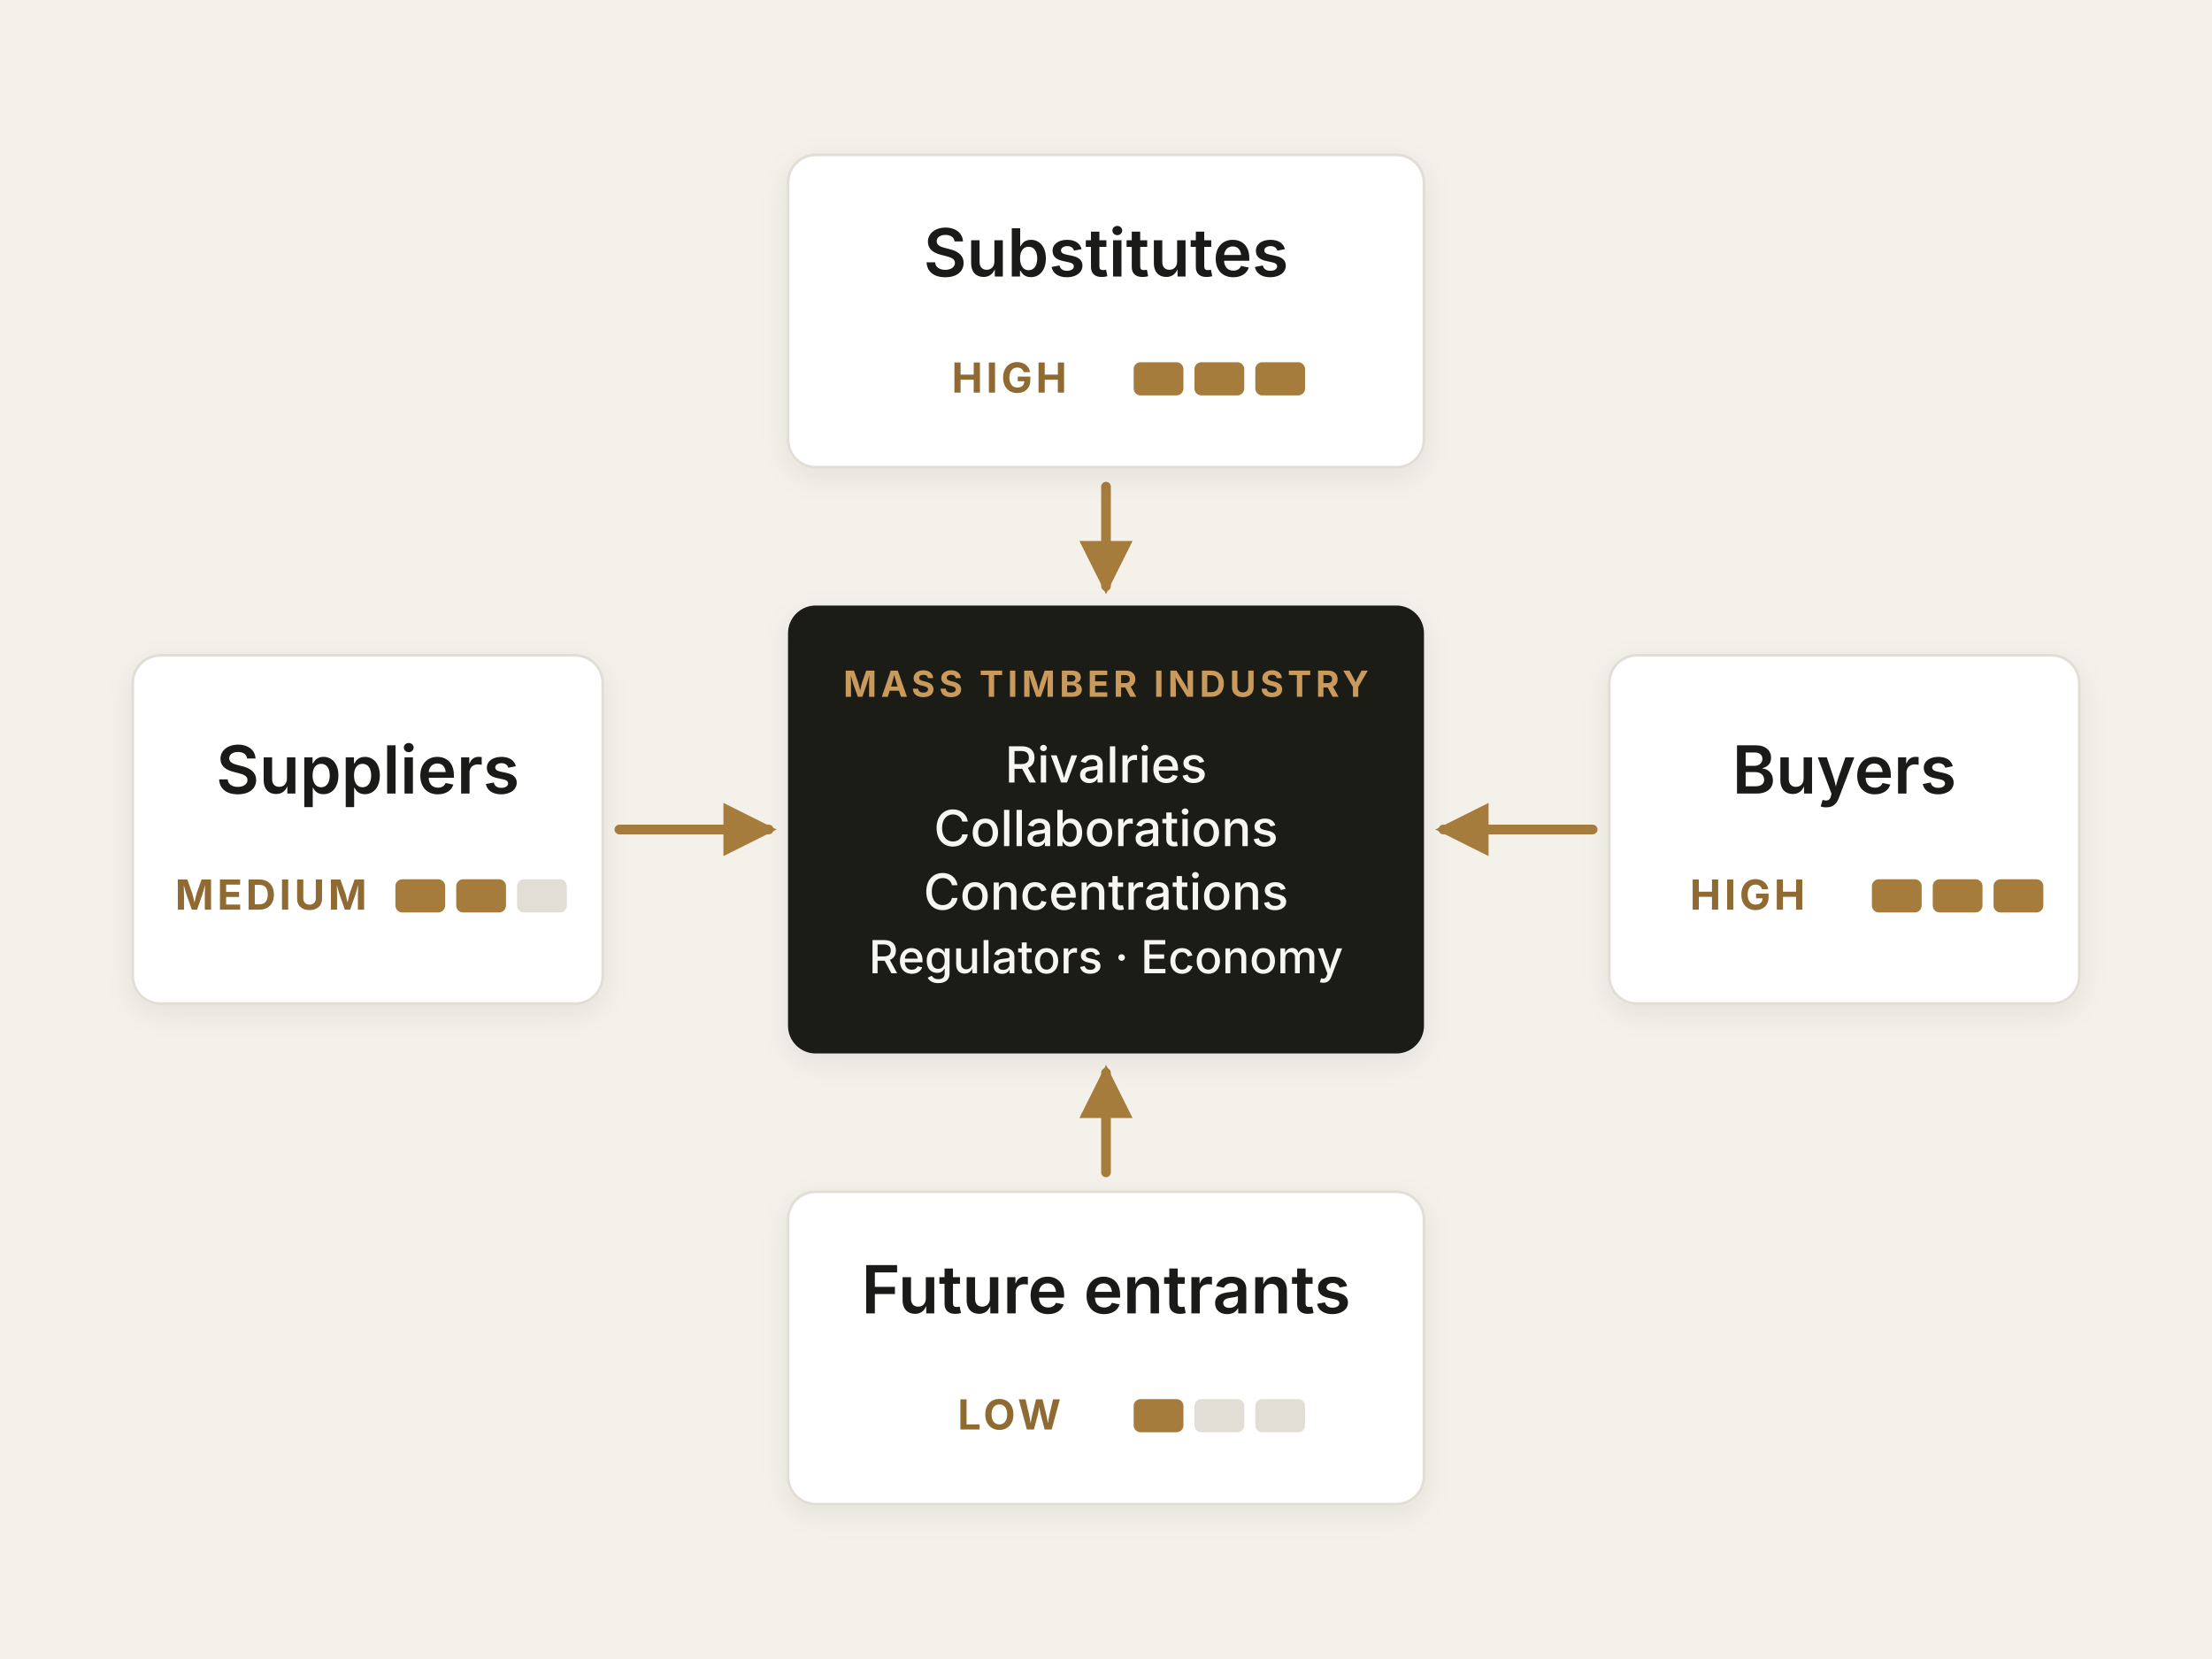
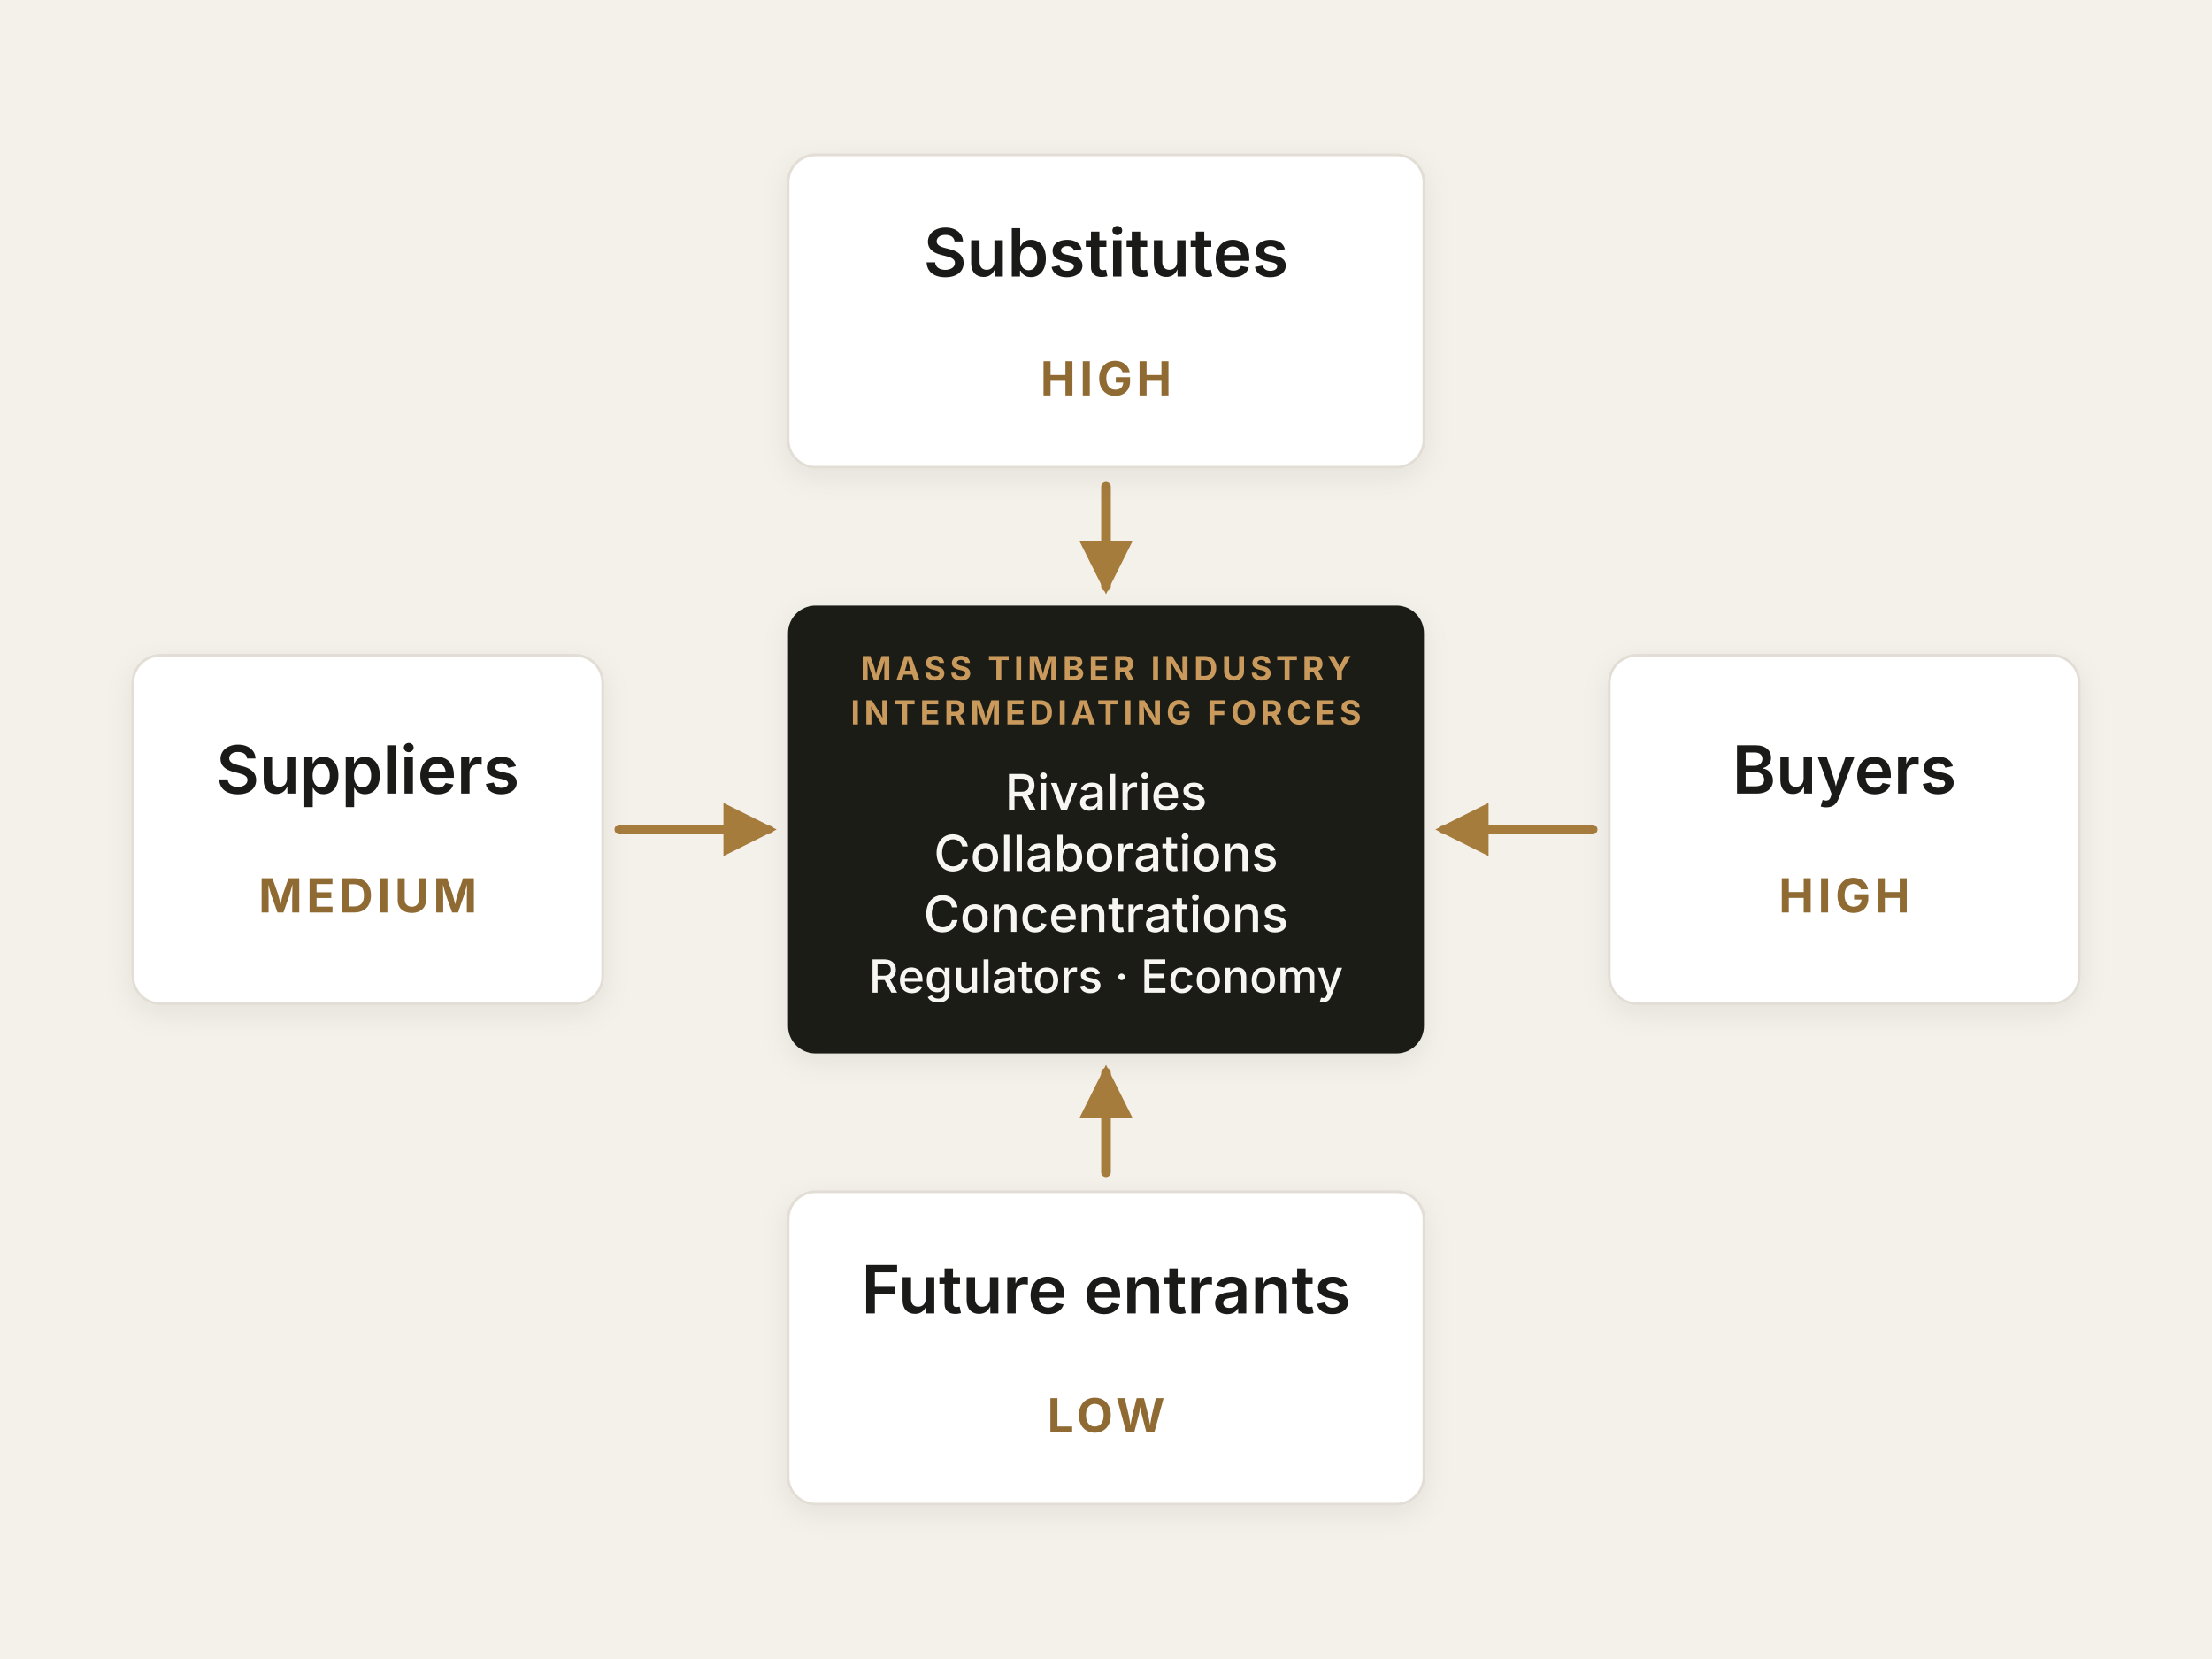
<svg xmlns="http://www.w3.org/2000/svg" viewBox="0 0 1600 1200" width="1600" height="1200" font-family="Inter, system-ui, sans-serif" text-anchor="middle">
  <defs>
    <marker id="a" viewBox="0 0 10 10" refX="8.5" refY="5" markerWidth="5.5" markerHeight="5.5" orient="auto">
      <path d="M0,0 L10,5 L0,10 z" fill="#a67c3d" />
    </marker>
    <filter id="s" x="-10%" y="-10%" width="120%" height="130%">
      <feDropShadow dx="0" dy="6" stdDeviation="10" flood-color="#1a1a18" flood-opacity=".07" />
    </filter>
  </defs>
  <rect width="1600" height="1200" fill="#f4f1ea" />
  <g stroke="#a67c3d" stroke-width="7" fill="none" marker-end="url(#a)" stroke-linecap="round">
    <path d="M800,352 L800,424" />
    <path d="M800,848 L800,776" />
    <path d="M448,600 L556,600" />
    <path d="M1152,600 L1044,600" />
  </g>
  <rect x="570" y="438" width="460" height="324" rx="20" fill="#1a1a18" filter="url(#s)" />
-   <text x="800" y="504" font-size="26" font-weight="700" letter-spacing="3" fill="#c99a5c">MASS TIMBER INDUSTRY</text>
+   <text x="800" y="492" font-size="24" font-weight="700" letter-spacing="3" fill="#c99a5c">MASS TIMBER INDUSTRY</text>
+   <text x="800" y="524" font-size="24" font-weight="700" letter-spacing="3" fill="#c99a5c">INTERMEDIATING FORCES</text>
  <g font-size="36" font-weight="500" fill="#f7f6f3">
-     <text x="800" y="566">Rivalries</text>
-     <text x="800" y="612">Collaborations</text>
-     <text x="800" y="658">Concentrations</text>
-     <text x="800" y="704" font-size="33">Regulators · Economy</text>
+     <text x="800" y="586">Rivalries</text>
+     <text x="800" y="630">Collaborations</text>
+     <text x="800" y="674">Concentrations</text>
+     <text x="800" y="718" font-size="33">Regulators · Economy</text>
  </g>
  <g filter="url(#s)" fill="#ffffff" stroke="#e2ded6" stroke-width="2">
    <rect x="570" y="112" width="460" height="226" rx="20" />
    <rect x="570" y="862" width="460" height="226" rx="20" />
    <rect x="96" y="474" width="340" height="252" rx="20" />
    <rect x="1164" y="474" width="340" height="252" rx="20" />
  </g>
  <g fill="#1a1a18" font-weight="600" font-size="48">
    <text x="800" y="200">Substitutes</text>
    <text x="800" y="950">Future entrants</text>
    <text x="266" y="574">Suppliers</text>
    <text x="1334" y="574">Buyers</text>
  </g>
-   <g font-size="30" font-weight="700" letter-spacing="2.5">
-     <g transform="translate(800,274)">
-       <text x="-70" y="10" fill="#8f6a32">HIGH</text>
-       <g transform="translate(20,-12)">
-         <rect x="0" width="36" height="24" rx="5" fill="#a67c3d" />
-         <rect x="44" width="36" height="24" rx="5" fill="#a67c3d" />
-         <rect x="88" width="36" height="24" rx="5" fill="#a67c3d" />
-       </g>
-     </g>
-     <g transform="translate(800,1024)">
-       <text x="-70" y="10" fill="#8f6a32">LOW</text>
-       <g transform="translate(20,-12)">
-         <rect x="0" width="36" height="24" rx="5" fill="#a67c3d" />
-         <rect x="44" width="36" height="24" rx="5" fill="#e2ded6" />
-         <rect x="88" width="36" height="24" rx="5" fill="#e2ded6" />
-       </g>
-     </g>
-     <g transform="translate(266,648)">
-       <text x="-70" y="10" fill="#8f6a32">MEDIUM</text>
-       <g transform="translate(20,-12)">
-         <rect x="0" width="36" height="24" rx="5" fill="#a67c3d" />
-         <rect x="44" width="36" height="24" rx="5" fill="#a67c3d" />
-         <rect x="88" width="36" height="24" rx="5" fill="#e2ded6" />
-       </g>
-     </g>
-     <g transform="translate(1334,648)">
-       <text x="-70" y="10" fill="#8f6a32">HIGH</text>
-       <g transform="translate(20,-12)">
-         <rect x="0" width="36" height="24" rx="5" fill="#a67c3d" />
-         <rect x="44" width="36" height="24" rx="5" fill="#a67c3d" />
-         <rect x="88" width="36" height="24" rx="5" fill="#a67c3d" />
-       </g>
-     </g>
+   <g font-size="34" font-weight="700" letter-spacing="3" fill="#8f6a32">
+     <text x="800" y="286">HIGH</text>
+     <text x="800" y="1036">LOW</text>
+     <text x="266" y="660">MEDIUM</text>
+     <text x="1334" y="660">HIGH</text>
  </g>
</svg>
